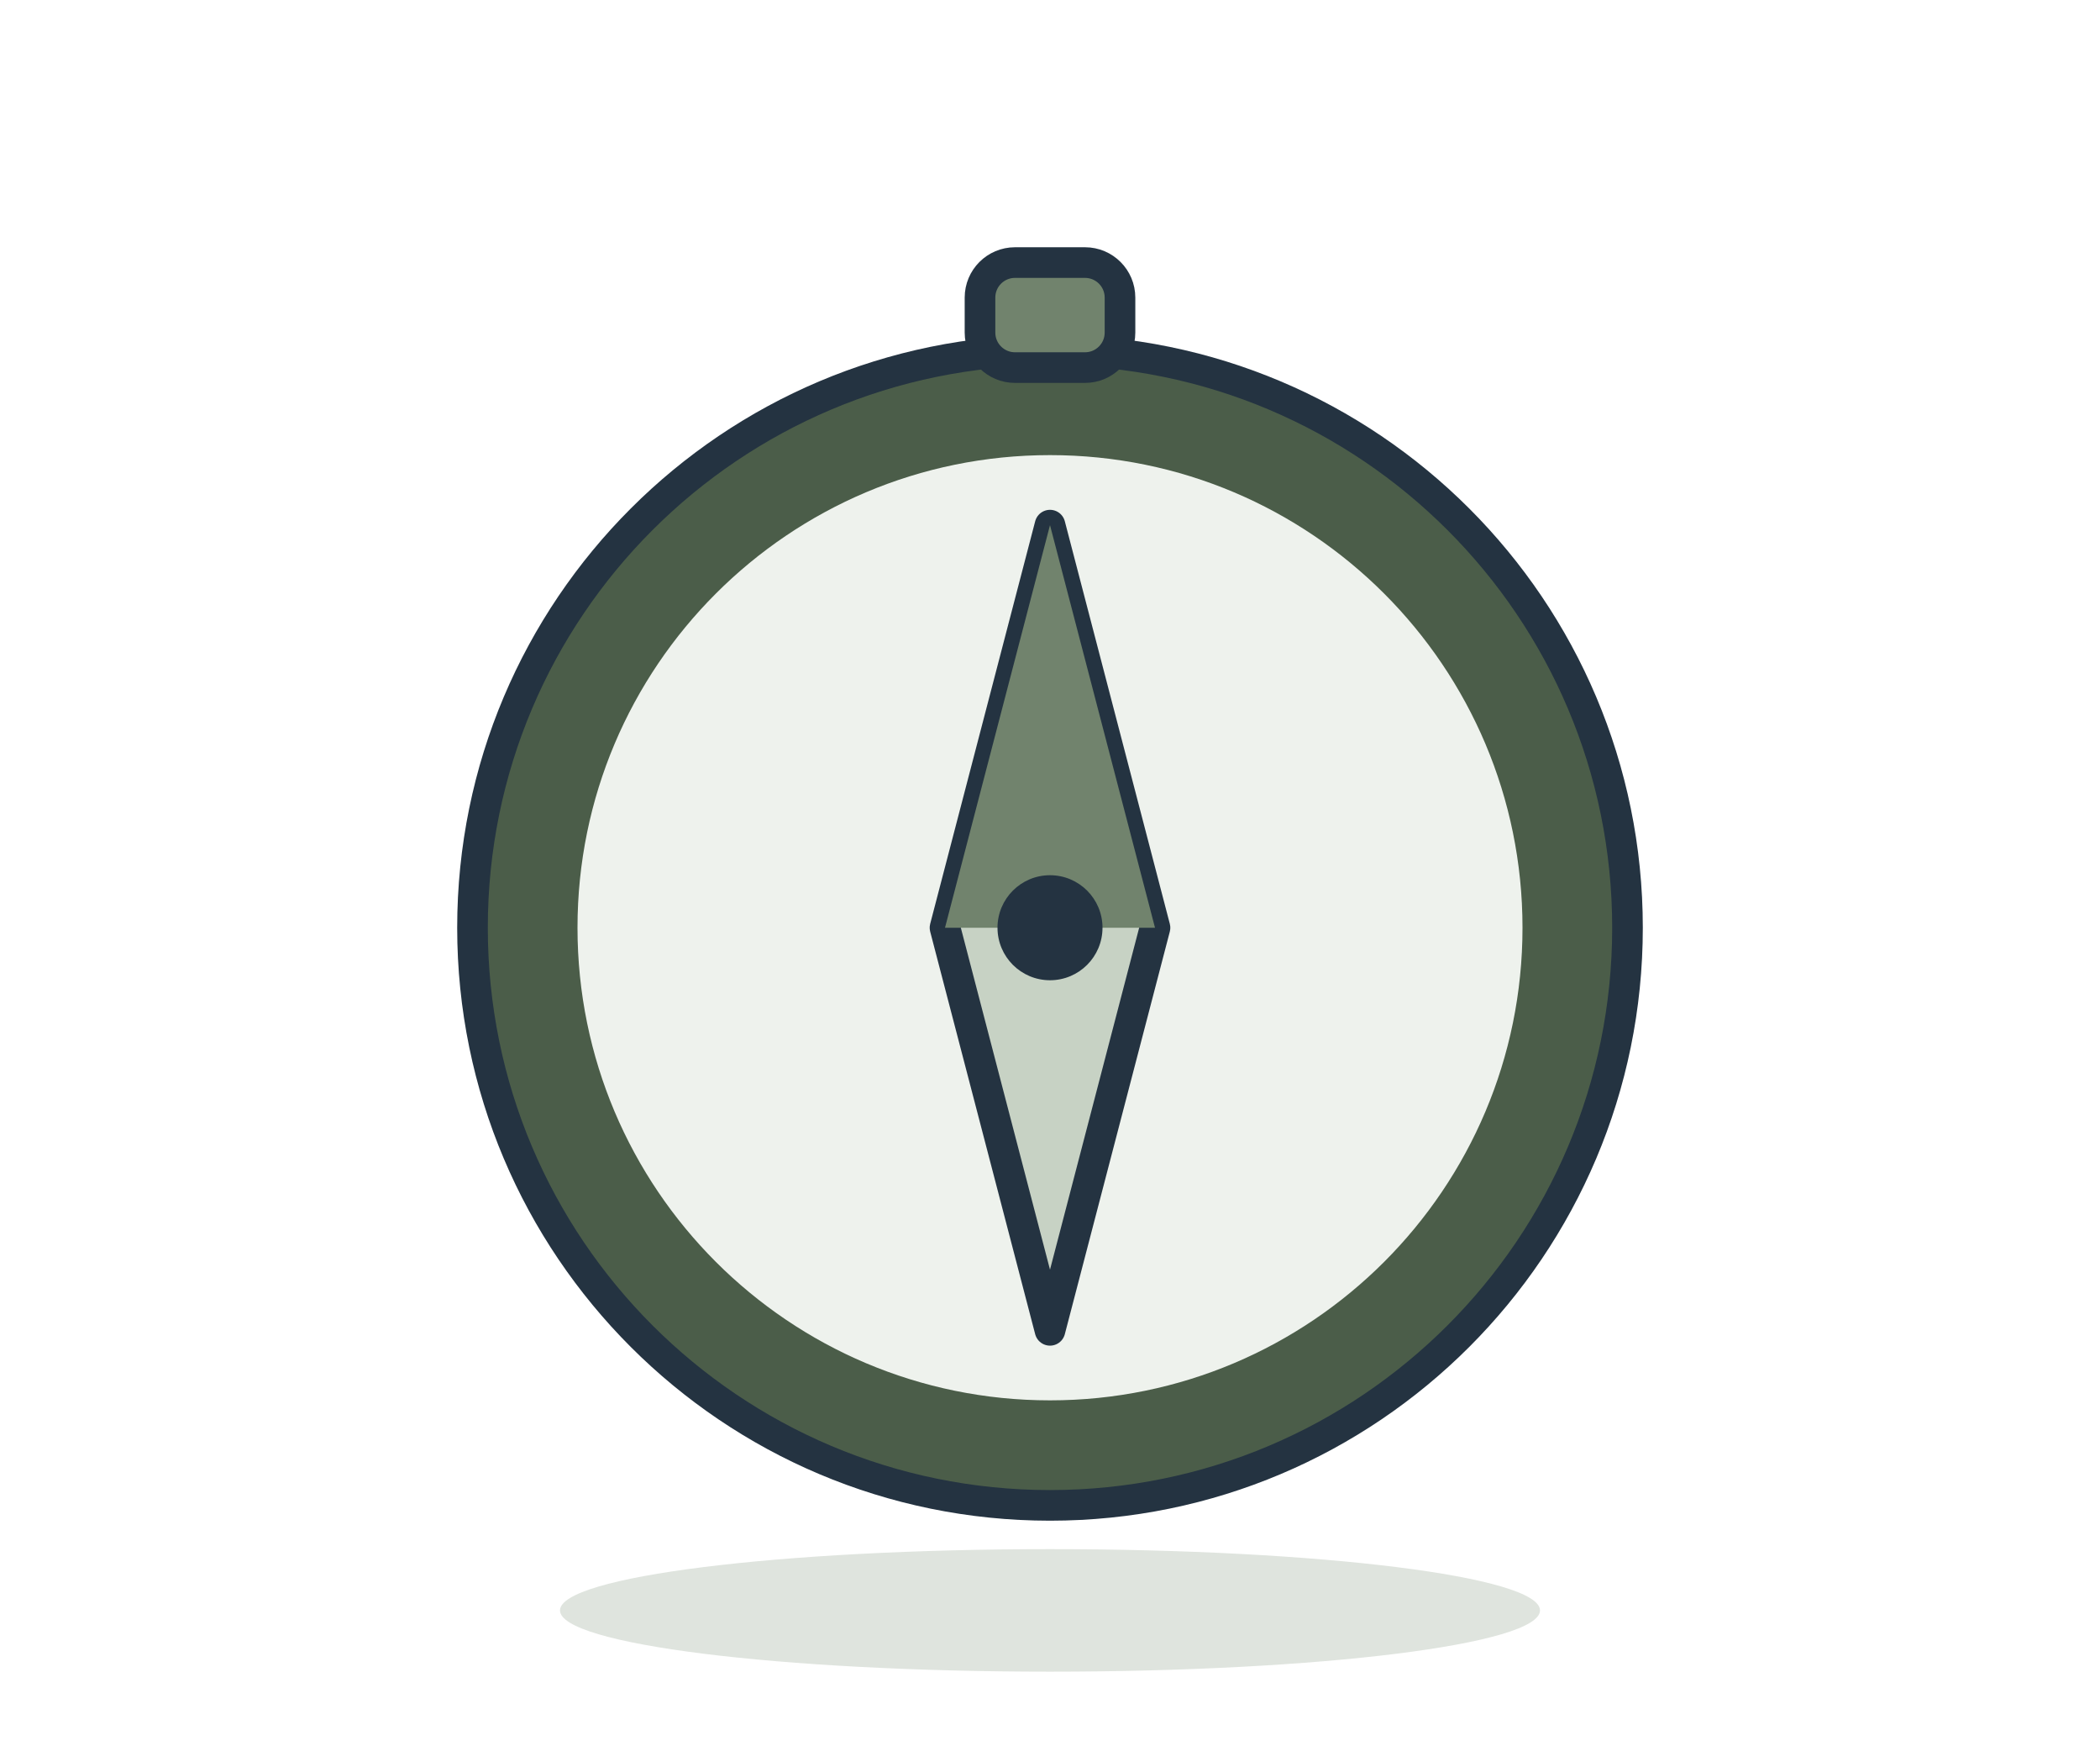
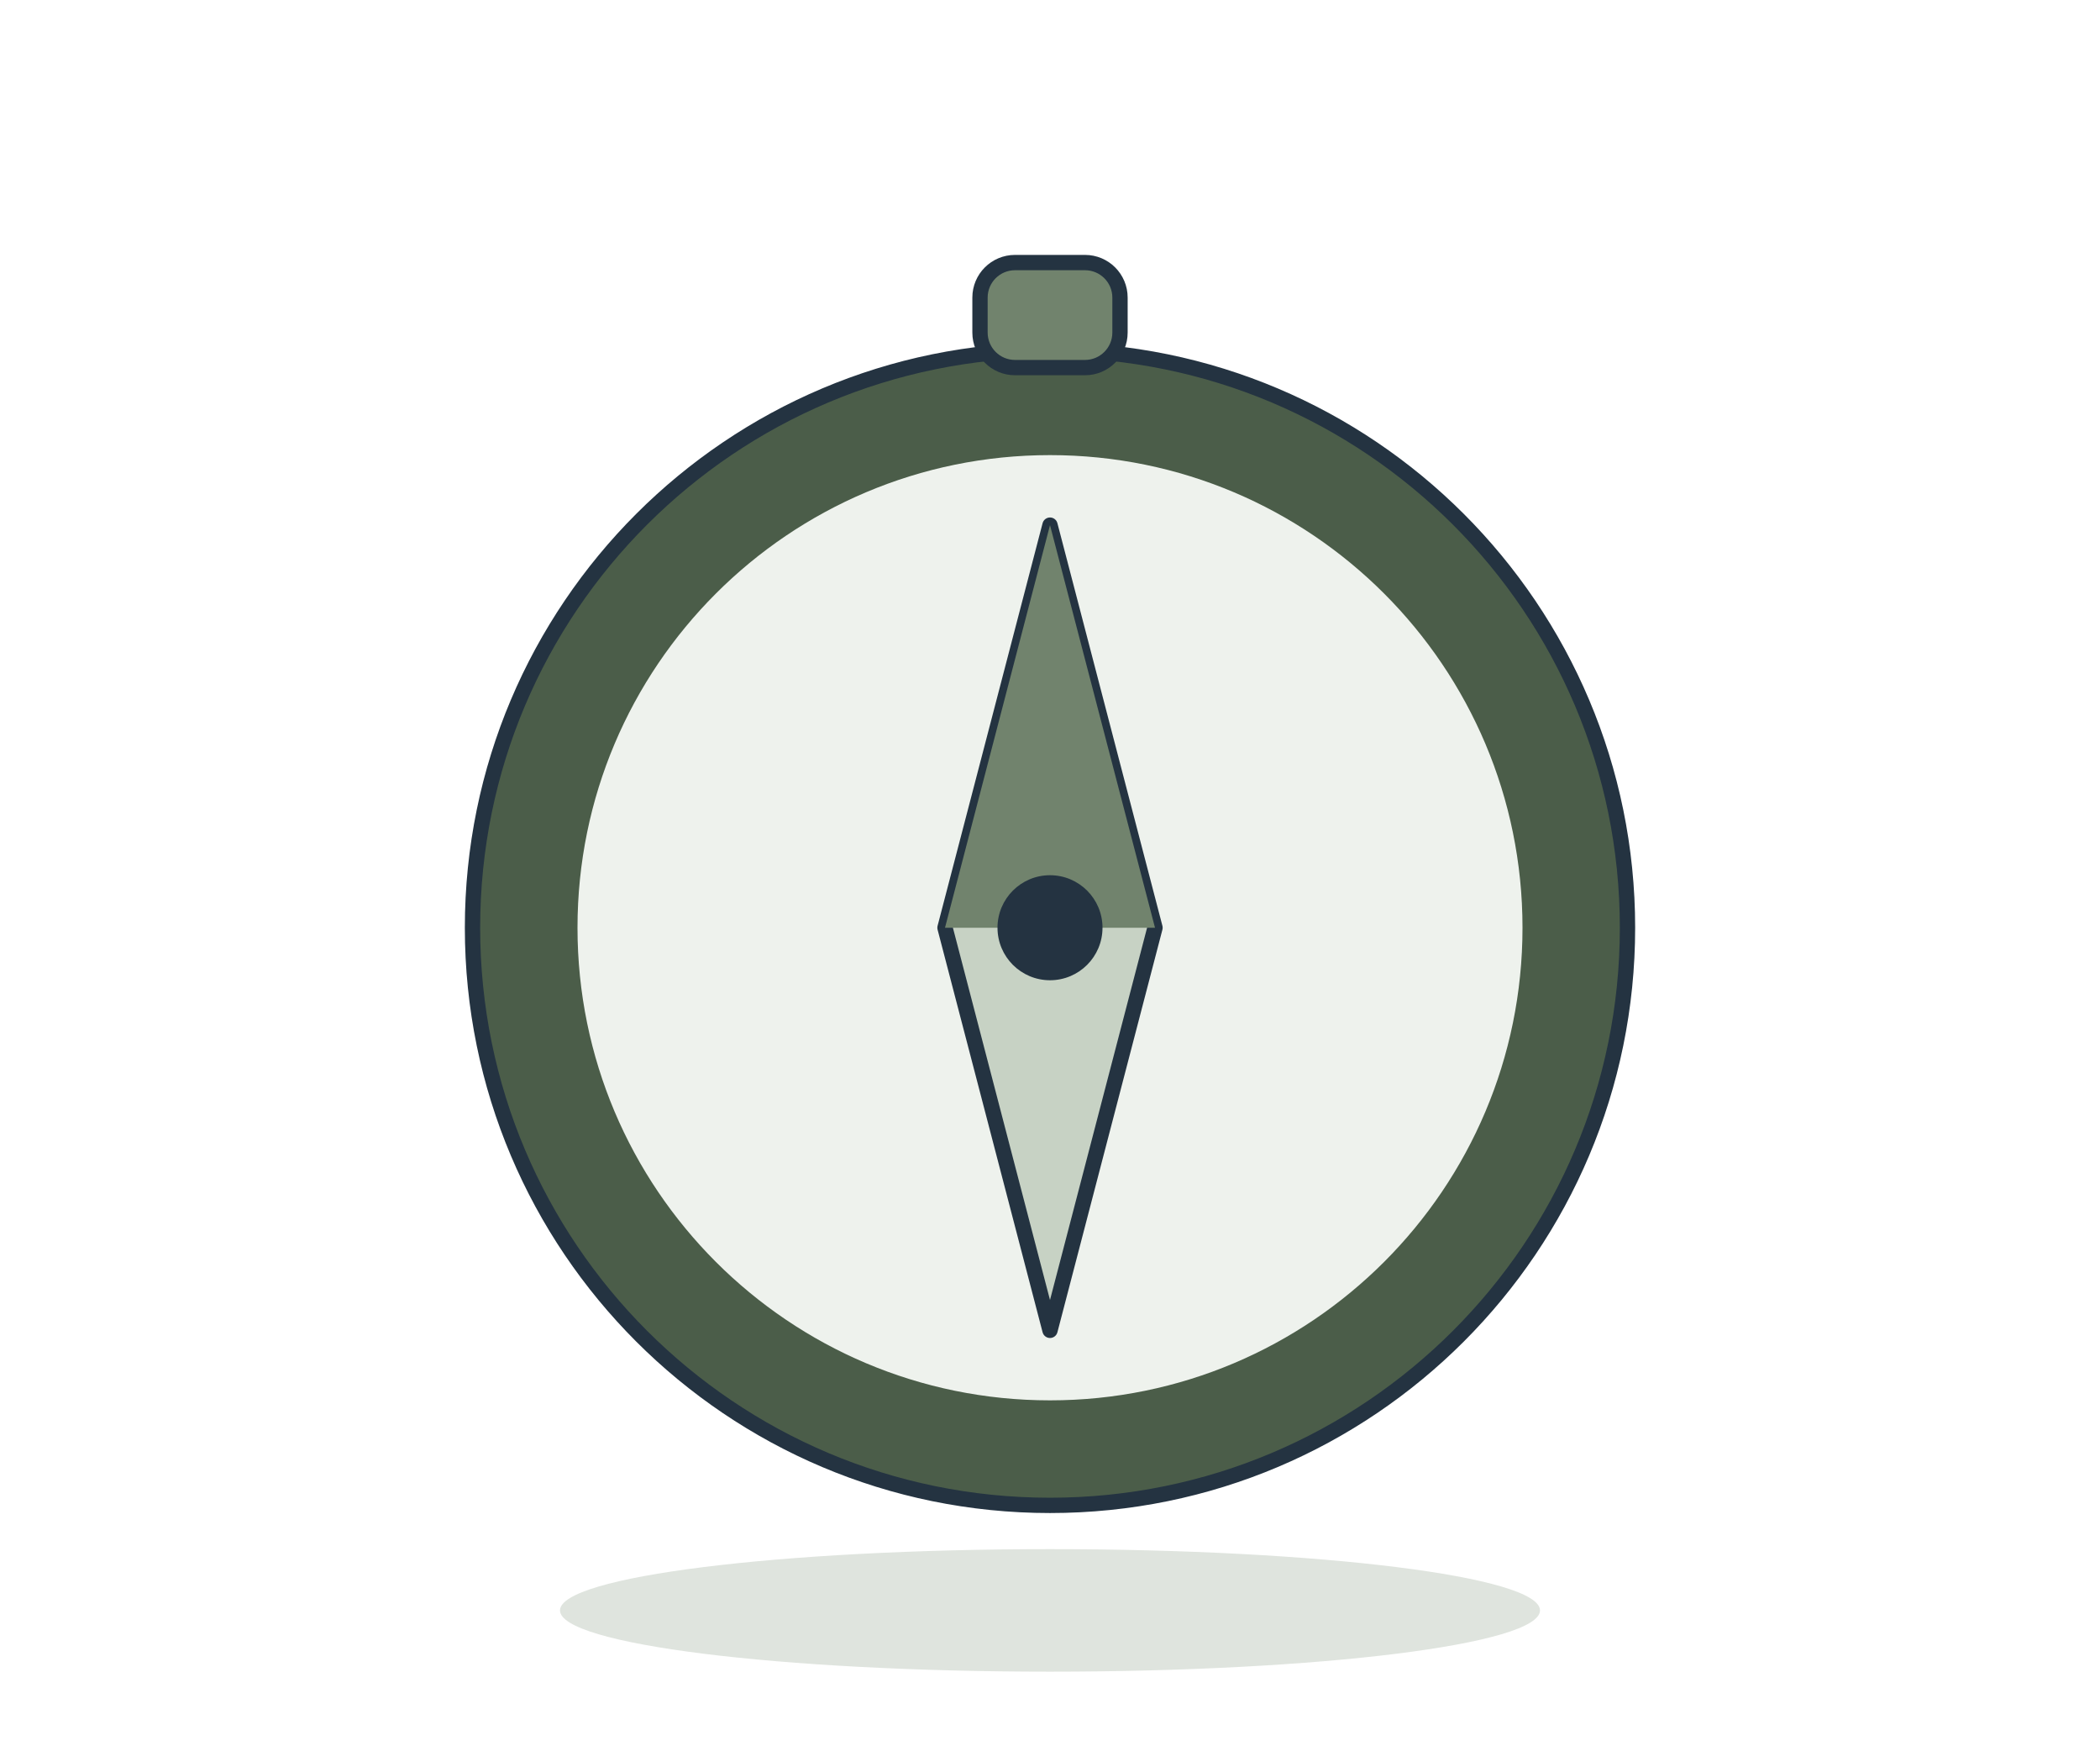
<svg xmlns="http://www.w3.org/2000/svg" viewBox="0 0 240 200" width="240" height="200">
  <ellipse cx="120" cy="184" rx="56" ry="7" fill="#DFE4DE" />
-   <circle cx="120" cy="106" r="66" fill="#4B5D49" stroke="#243341" stroke-width="3.5" stroke-linejoin="round" />
+   <circle cx="120" cy="106" r="66" fill="#4B5D49" stroke="#243341" stroke-width="1.75" stroke-linejoin="round" />
  <circle cx="120" cy="106" r="54" fill="#EEF2ED" />
-   <path d="M120 60 L132 106 L120 152 L108 106Z" fill="#C7D2C4" stroke="#243341" stroke-width="3.5" stroke-linejoin="round" />
+   <path d="M120 60 L132 106 L120 152 L108 106Z" fill="#C7D2C4" stroke="#243341" stroke-width="1.75" stroke-linejoin="round" />
  <path d="M120 60 L132 106 L108 106Z" fill="#71836D" />
  <circle cx="120" cy="106" r="6" fill="#243341" />
-   <rect x="112" y="30" width="16" height="12" rx="4" fill="#71836D" stroke="#243341" stroke-width="3.5" stroke-linejoin="round" />
+   <rect x="112" y="30" width="16" height="12" rx="4" fill="#71836D" stroke="#243341" stroke-width="1.75" stroke-linejoin="round" />
</svg>
